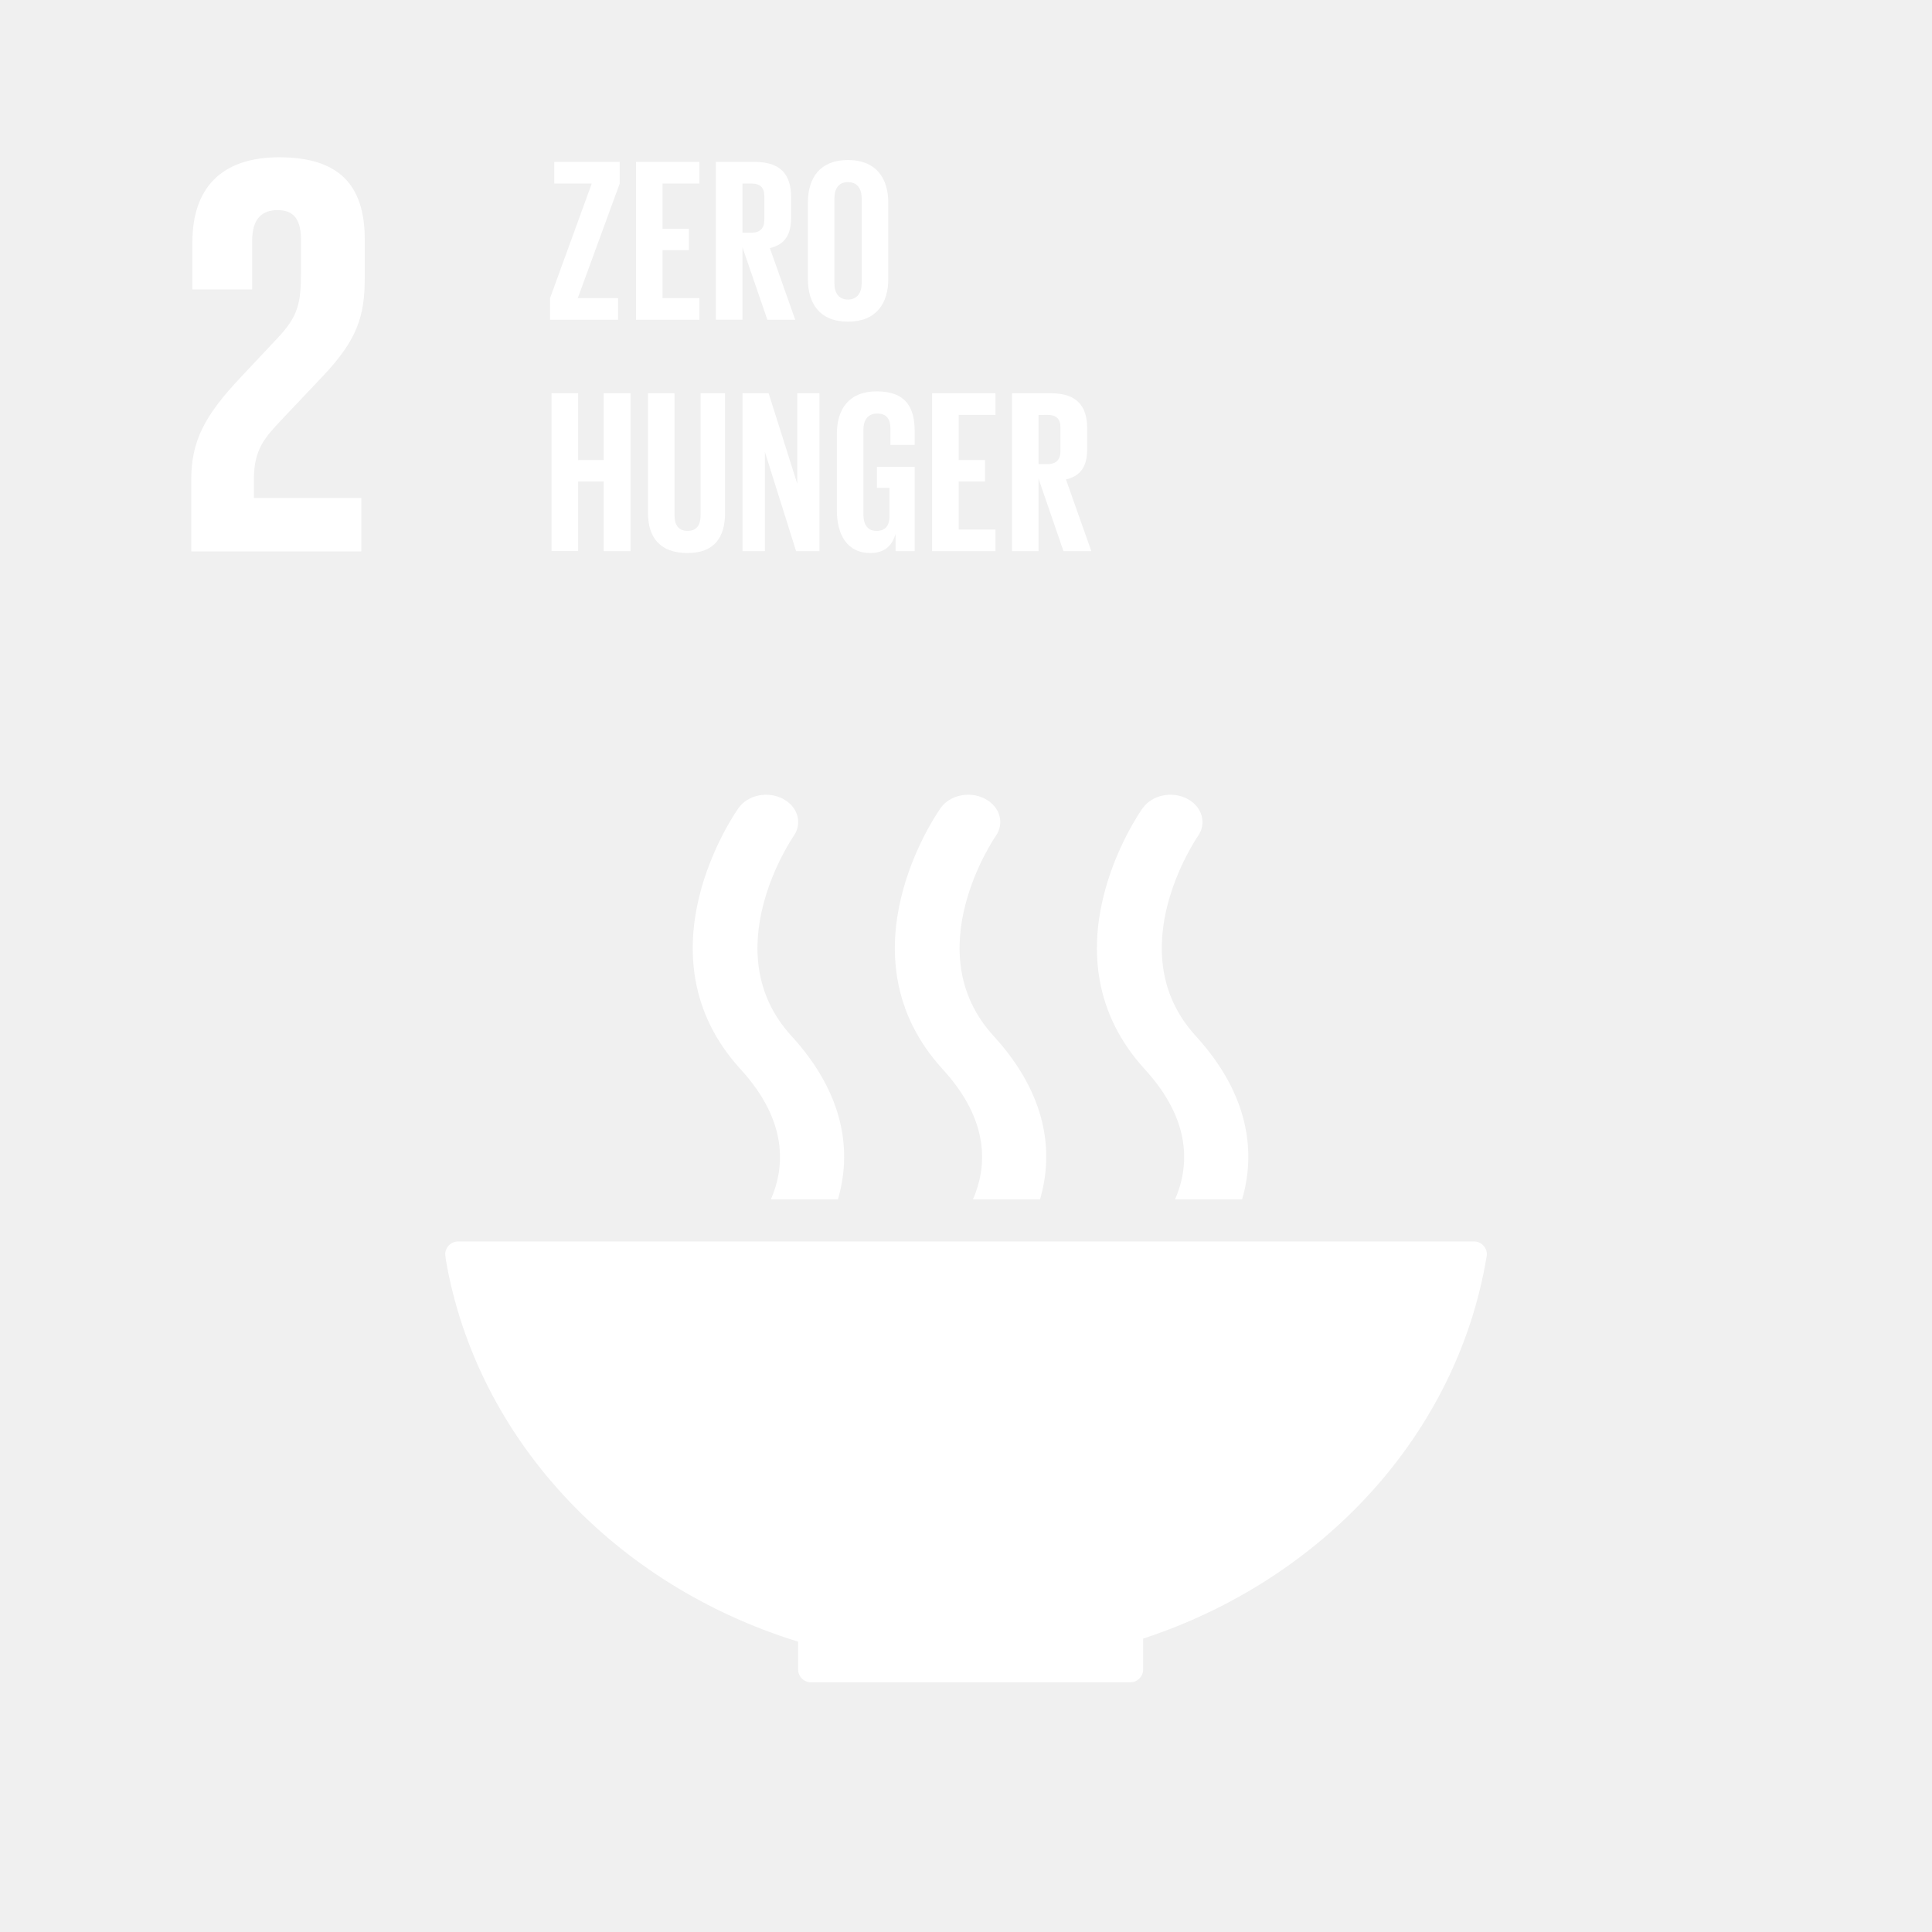
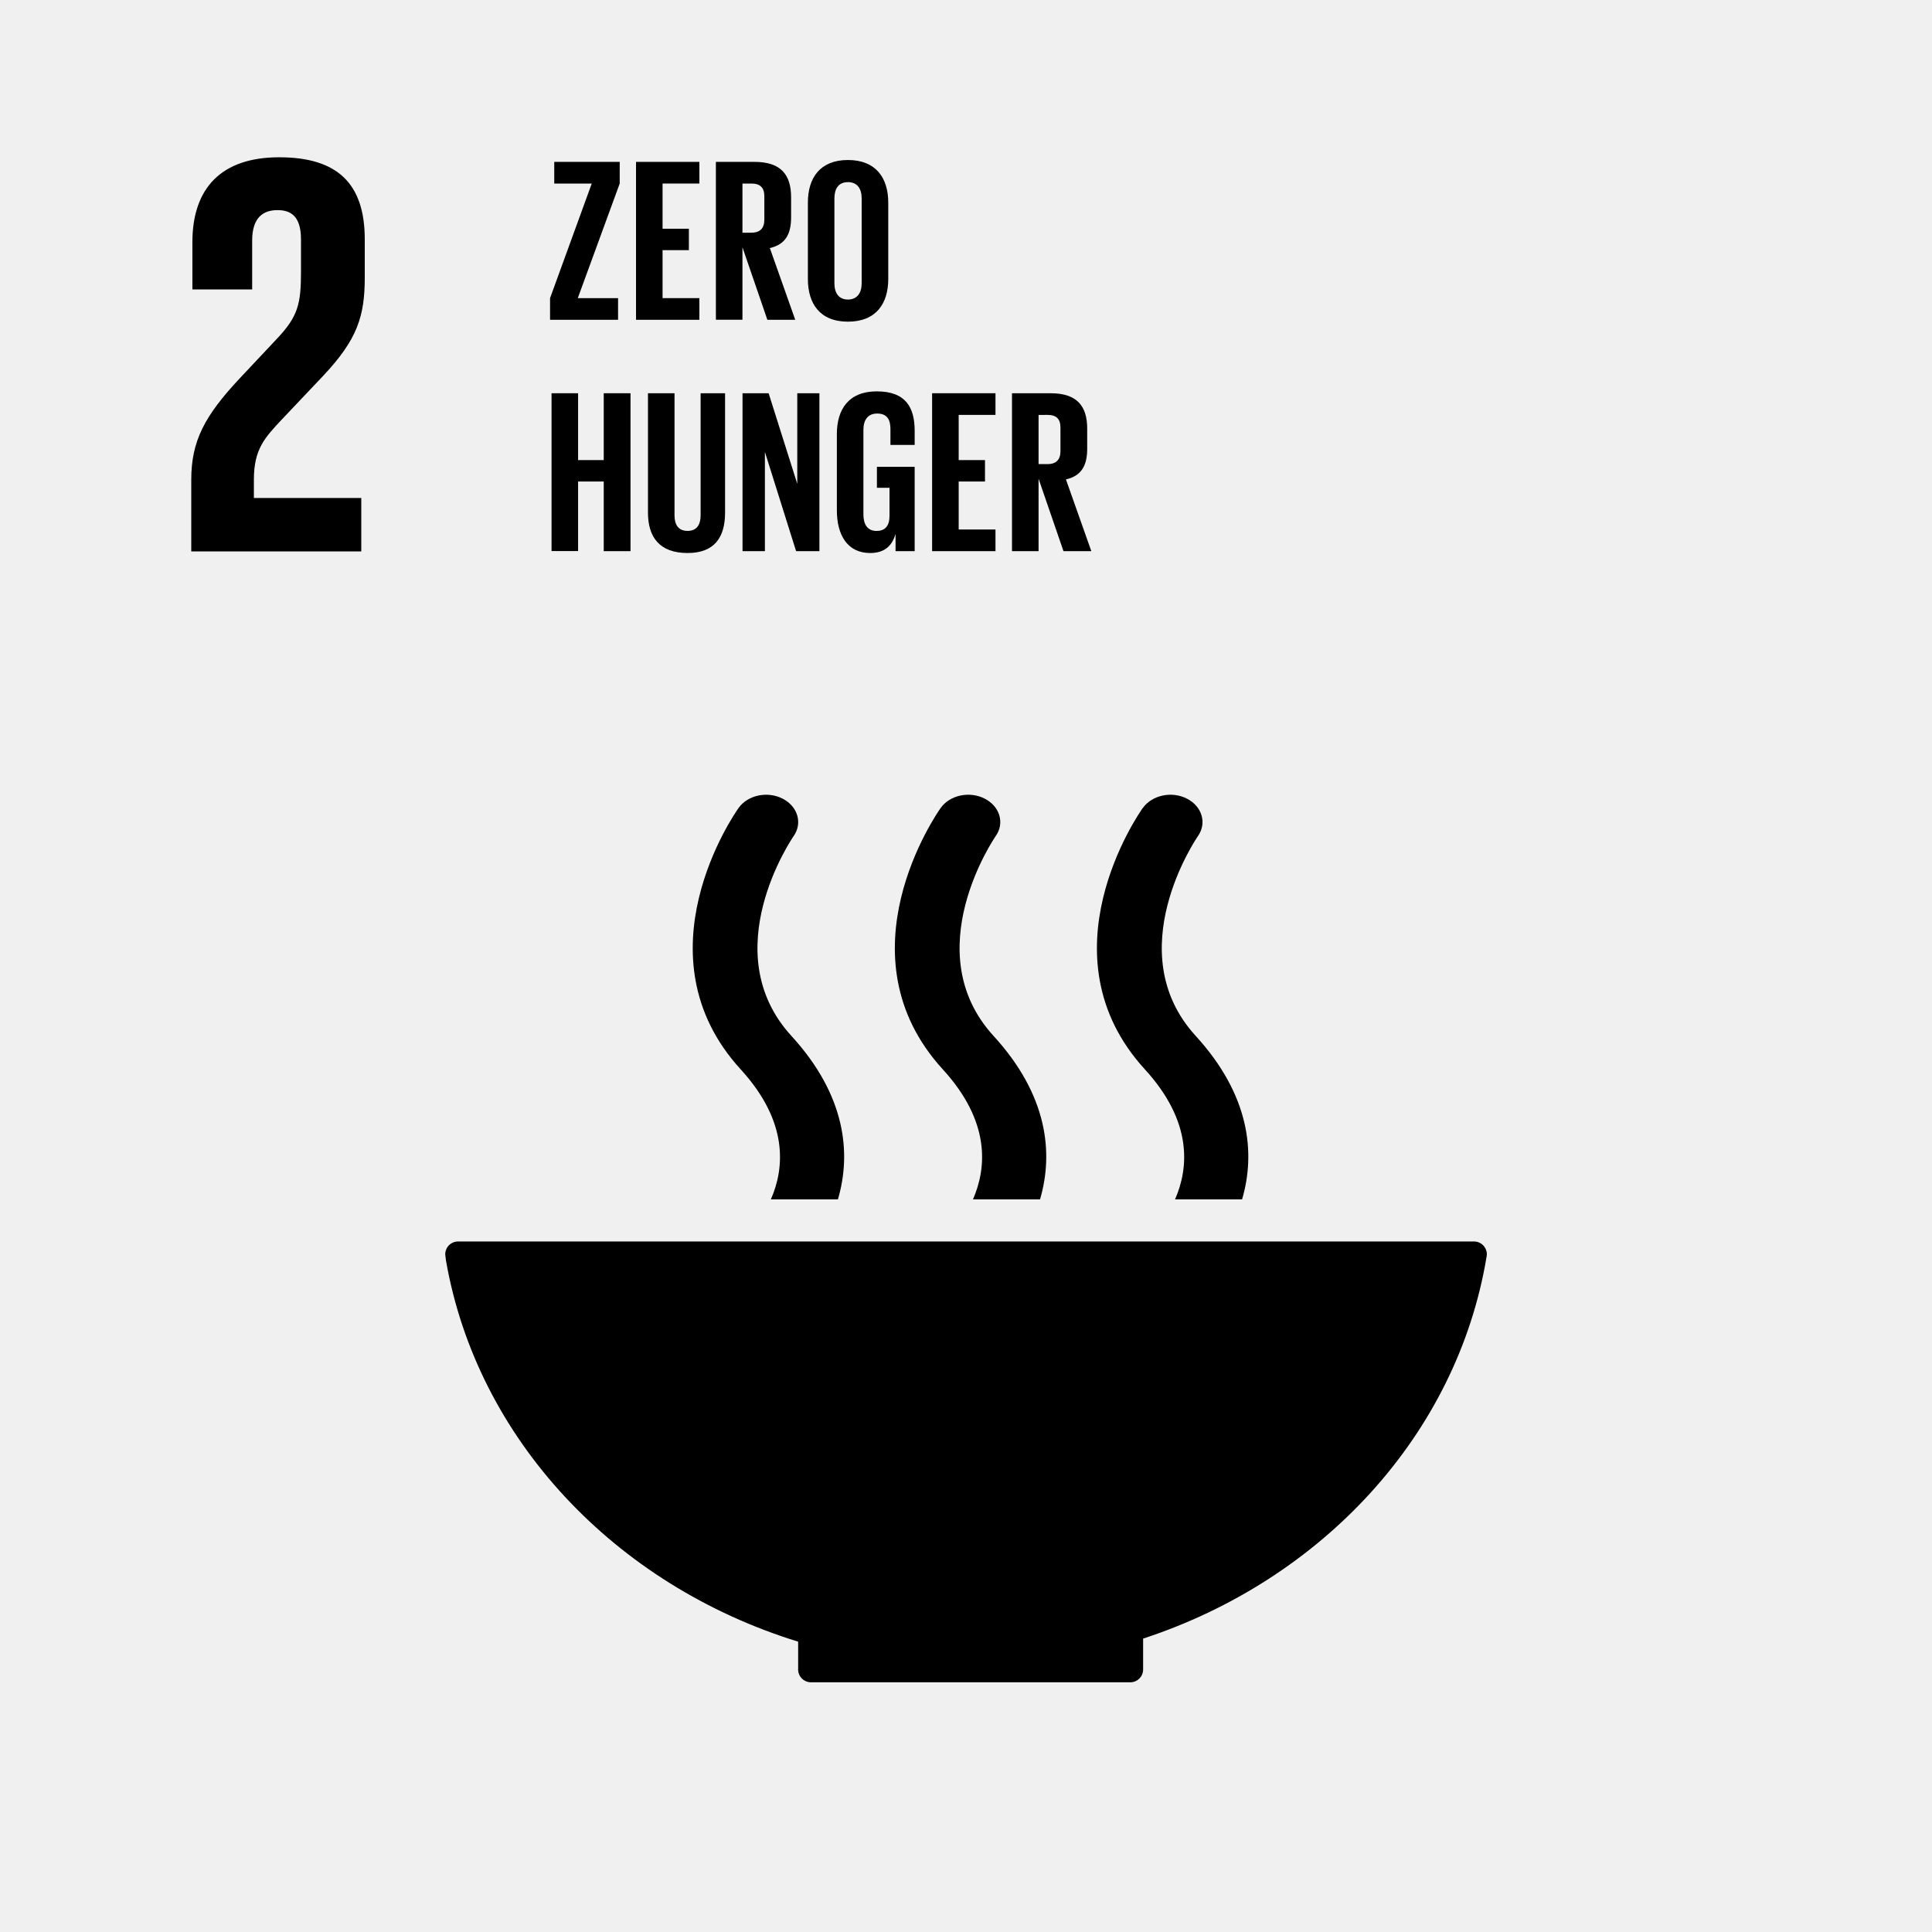
<svg xmlns="http://www.w3.org/2000/svg" id="Layer_1" data-name="Layer 1" viewBox="0 0 1000 1000" focusable="false">
  <link type="text/css" rel="stylesheet" id="dark-mode-general-link" />
  <link type="text/css" rel="stylesheet" id="dark-mode-custom-link" />
  <style type="text/css" id="dark-mode-custom-style" />
  <defs>
    <style>
      .cls-2 {
-         fill: #fff;
+         fill: currentColour;
      }
    </style>
  </defs>
  <path id="_Path_2" data-name="&lt;Path&gt;" class="cls-2" d="M187,257.76H131.41v-9.52c0-15.75,5.65-21.7,14.27-30.92l21.7-22.9c17.55-18.73,21.42-30.63,21.42-50.86V123.94c0-28.84-14-42.53-44.31-42.53-29.73,0-44.91,15.76-44.91,44V149.8h30.94V124.52c0-12.18,5.94-15.76,13.09-15.76,6.53,0,12.18,2.69,12.18,15.18v16.65c0,16.66-1.49,23.2-12.49,34.79l-19,20.22C105.84,215.24,99,228.33,99,248.24v37.18h88Z" />
  <g>
    <path id="_Path_3" data-name="&lt;Path&gt;" class="cls-2" d="M413.12,849.72v14.07a1.54,1.54,0,0,0-.05.31,1.63,1.63,0,0,0,.05.33,6.6,6.6,0,0,0,6.48,6.32s.08,0,.13,0l.16,0h165s.09,0,.14,0l.15,0a6.63,6.63,0,0,0,6.5-6.6s0,0,0,0a.07.07,0,0,1,0-.05V848.14c92.86-30.44,162.43-105.7,177.73-197.42,0-.2.06-.38.09-.55a5.85,5.85,0,0,0,.09-.92,6.66,6.66,0,0,0-6.67-6.67H237.14a6.67,6.67,0,0,0-6.69,6.67l.35,3c16.07,92.59,87.54,168.27,182.32,197.47" />
    <path id="_Path_4" data-name="&lt;Path&gt;" class="cls-2" d="M591.49,418.2c-2.17,3.08-53,76.21,1.13,135.34,24.81,27.14,22.66,51.08,15.58,67.25h34.7c7-23.87,4.12-53.82-24-84.6-39.86-43.58.51-102.47,1.12-103.38,4.76-6.72,2.21-15.38-5.63-19.42s-18.07-1.87-22.85,4.81" />
    <path id="_Path_5" data-name="&lt;Path&gt;" class="cls-2" d="M503.61,620.79h34.71c7-23.88,4.11-53.82-24.06-84.6-39.88-43.58.46-102.45,1.1-103.41,4.73-6.69,2.23-15.34-5.64-19.39s-18.06-1.88-22.82,4.81c-2.18,3.07-53,76.21,1.13,135.34,24.81,27.14,22.64,51.09,15.58,67.25" />
    <path id="_Path_6" data-name="&lt;Path&gt;" class="cls-2" d="M382.29,418.2c-2.2,3.08-53,76.21,1.12,135.34,24.82,27.15,22.67,51.09,15.6,67.25h34.7c7-23.86,4.12-53.81-24.08-84.6-39.87-43.58.5-102.47,1.14-103.4,4.71-6.7,2.2-15.36-5.67-19.4s-18.05-1.88-22.81,4.81" />
  </g>
  <g id="_Group_" data-name="&lt;Group&gt;">
    <path id="_Compound_Path_" data-name="&lt;Compound Path&gt;" class="cls-2" d="M299.06,154.31h20.85v11.21h-35.2V154.31L306.29,95H286.88V83.79h33.88V95Z" />
    <path id="_Compound_Path_2" data-name="&lt;Compound Path&gt;" class="cls-2" d="M329.2,83.79H362V95H342.94v23.39h13.62v11.09H342.94v24.83H362v11.21H329.2Z" />
    <path id="_Compound_Path_3" data-name="&lt;Compound Path&gt;" class="cls-2" d="M384.29,128v37.49H370.54V83.79h20c13.86,0,18.93,6.87,18.93,18.32V112.6c0,8.8-3.14,14-11,15.79l13.15,37.13H397.19Zm0-33v25.44h4.58c4.7,0,6.75-2.42,6.75-6.76V101.63c0-4.46-2.05-6.63-6.75-6.63Z" />
    <path id="_Compound_Path_4" data-name="&lt;Compound Path&gt;" class="cls-2" d="M418.16,144.43V104.88c0-12.78,6.27-22.06,20.74-22.06s20.86,9.28,20.86,22.06v39.55c0,12.66-6.27,22.06-20.86,22.06S418.16,157.09,418.16,144.43ZM446,146.6V102.71c0-4.94-2.17-8.44-7.11-8.44s-7,3.5-7,8.44V146.6c0,4.94,2.17,8.44,7,8.44S446,151.54,446,146.6Z" />
  </g>
  <g id="_Group_2" data-name="&lt;Group&gt;">
    <path id="_Compound_Path_5" data-name="&lt;Compound Path&gt;" class="cls-2" d="M312.49,249.23H299.22v36H285.48V203.54h13.74v34.6h13.27v-34.6h13.86v81.74H312.49Z" />
    <path id="_Compound_Path_6" data-name="&lt;Compound Path&gt;" class="cls-2" d="M375.29,203.54v61.84c0,12.66-5.42,20.86-19.41,20.86-14.46,0-20.49-8.2-20.49-20.86V203.54h13.74v63.17c0,4.82,1.93,8.08,6.75,8.08s6.76-3.26,6.76-8.08V203.54Z" />
    <path id="_Compound_Path_7" data-name="&lt;Compound Path&gt;" class="cls-2" d="M395.91,233.92v51.36H384.33V203.54h13.51l14.83,46.9v-46.9h11.45v81.74H412.06Z" />
    <path id="_Compound_Path_8" data-name="&lt;Compound Path&gt;" class="cls-2" d="M453.89,241.63h19.54v43.65h-9.89v-8.92c-1.81,6.14-5.67,9.88-13.14,9.88-11.82,0-17.24-9.4-17.24-22.06V224.64c0-12.78,6.15-22.07,20.61-22.07,15.19,0,19.66,8.44,19.66,20.5v7.23H460.89V222c0-5.06-1.93-7.95-6.87-7.95s-7.12,3.49-7.12,8.44v43.88c0,4.94,2.05,8.44,6.75,8.44,4.46,0,6.76-2.53,6.76-7.84V252.49h-6.52Z" />
    <path id="_Compound_Path_9" data-name="&lt;Compound Path&gt;" class="cls-2" d="M482.46,203.54h32.8v11.21H496.21v23.39h13.62v11.09H496.21v24.84h19.05v11.21h-32.8Z" />
    <path id="_Compound_Path_10" data-name="&lt;Compound Path&gt;" class="cls-2" d="M537.56,247.78v37.5H523.81V203.54h20c13.86,0,18.92,6.87,18.92,18.32v10.49c0,8.8-3.13,14-11,15.79l13.14,37.14H550.46Zm0-33v25.44h4.58c4.7,0,6.75-2.41,6.75-6.75V221.38c0-4.46-2-6.63-6.75-6.63Z" />
  </g>
</svg>
